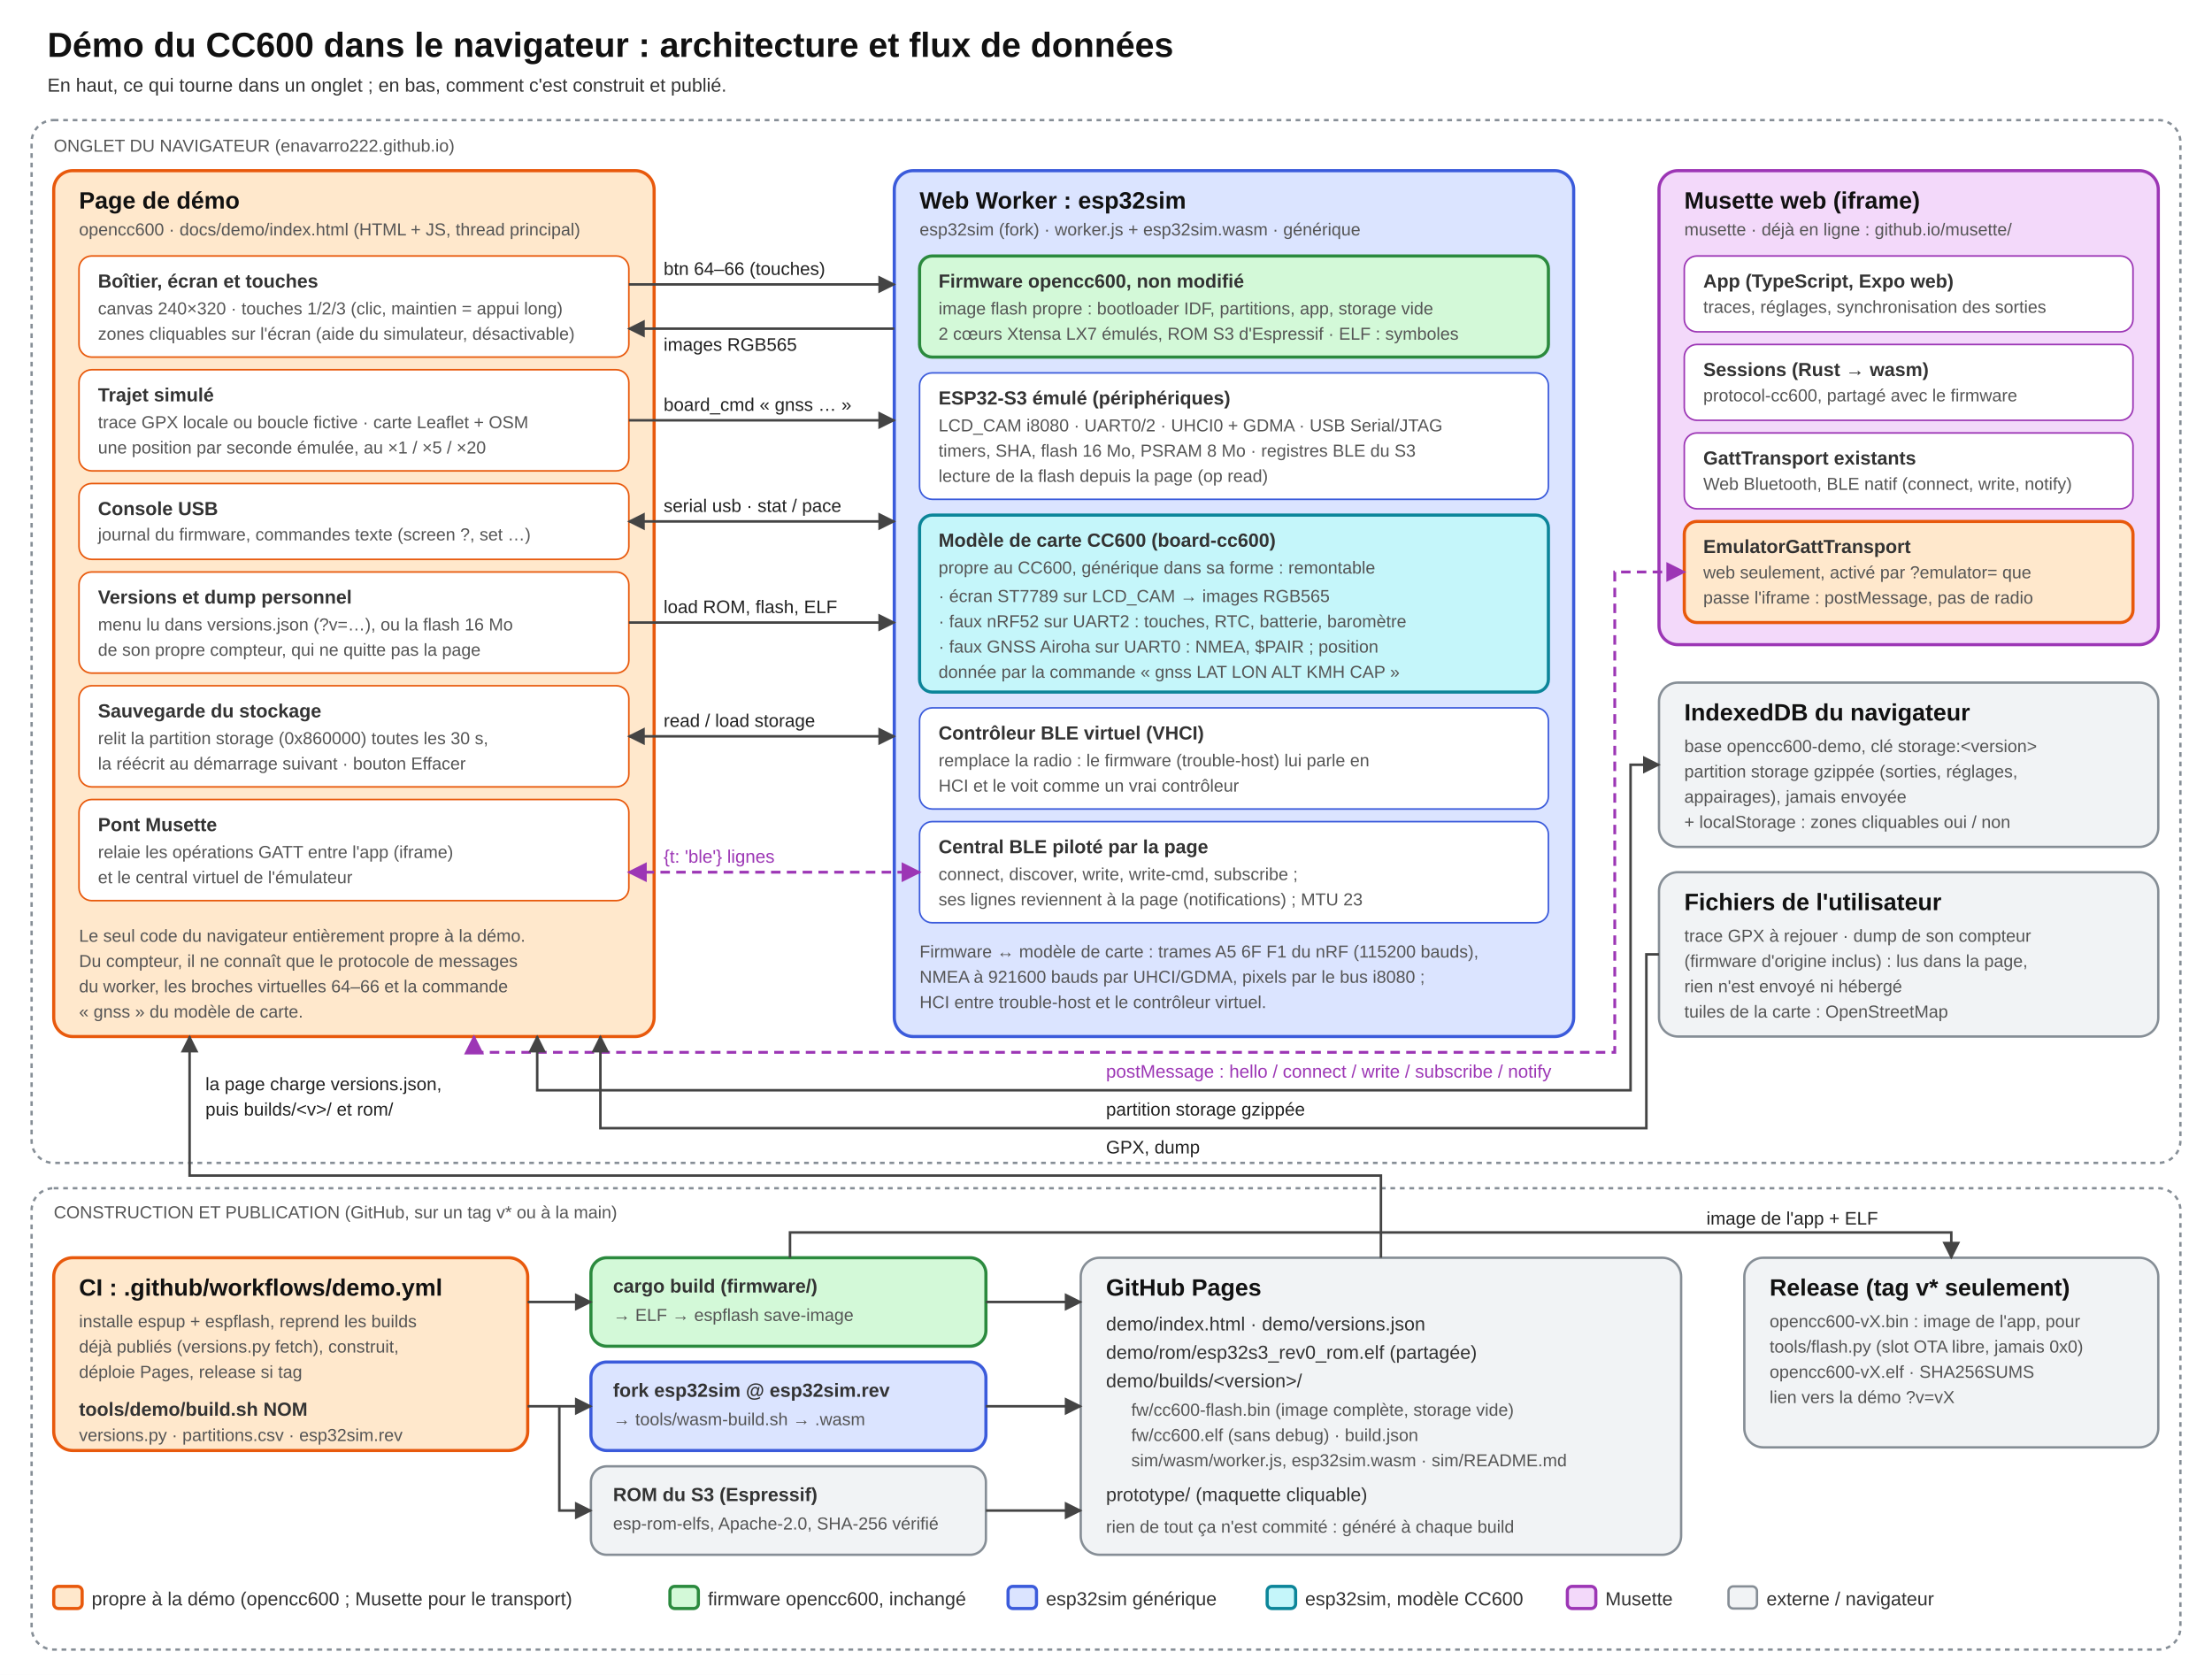
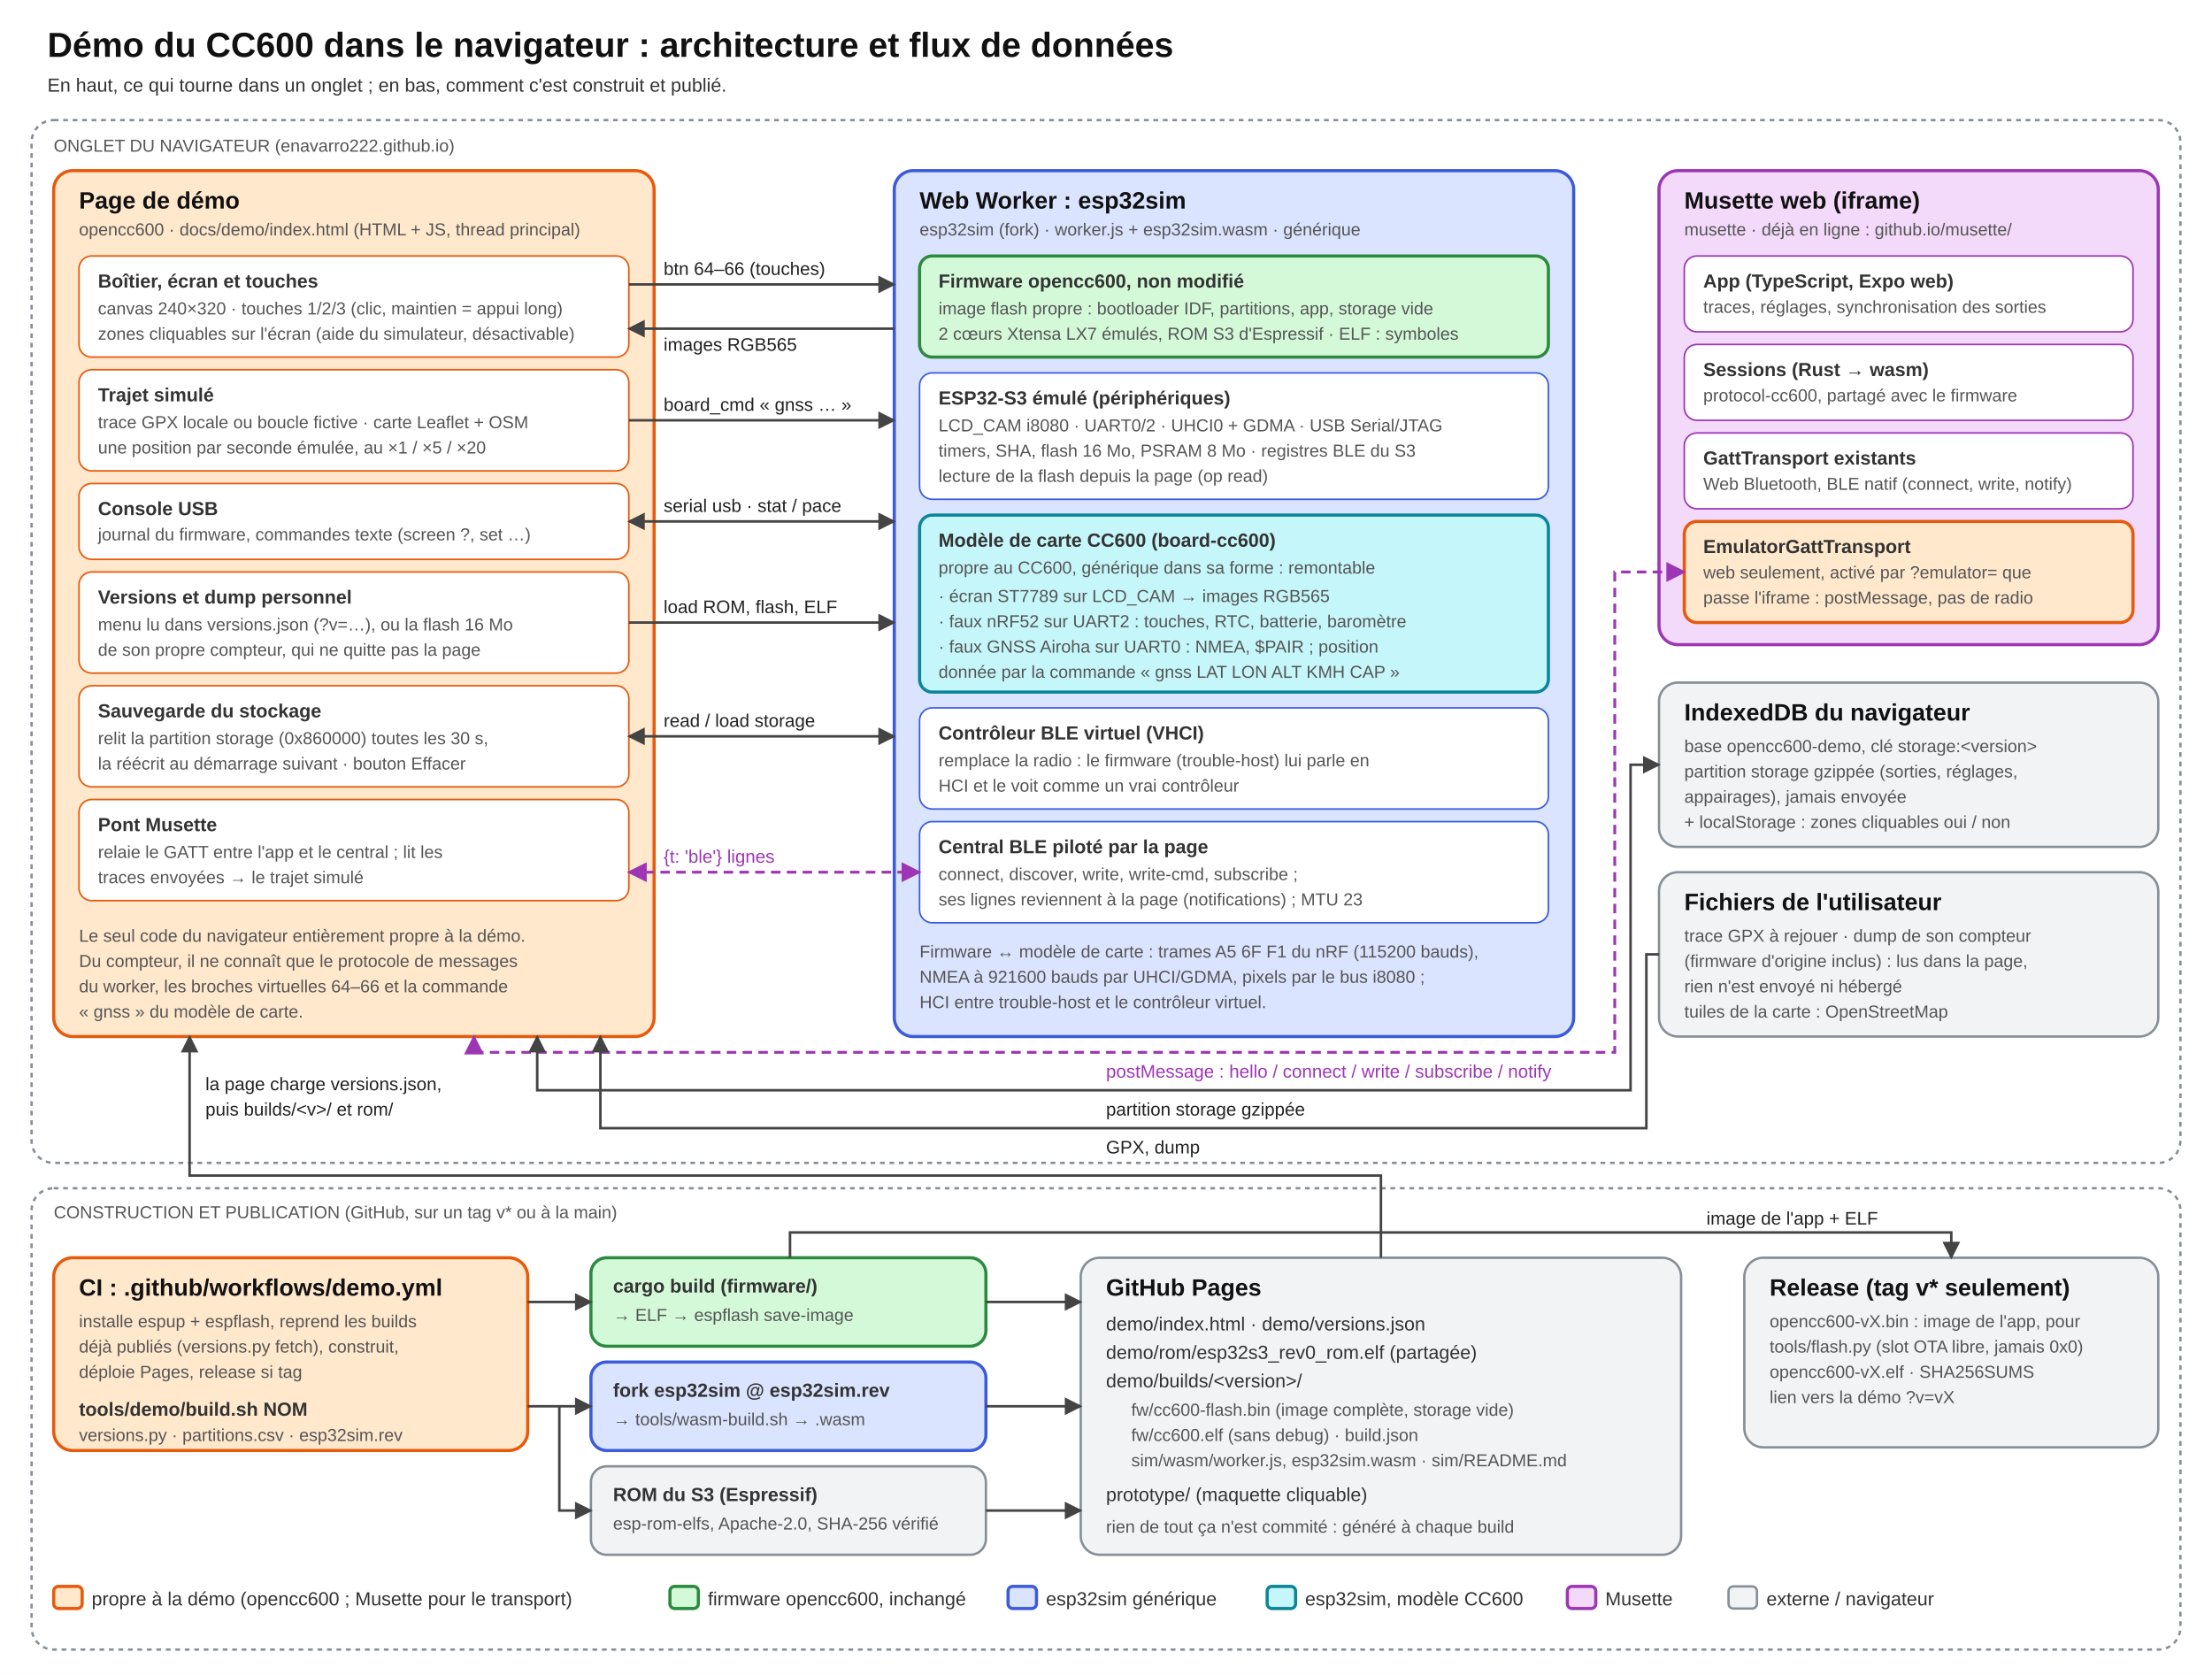
<svg xmlns="http://www.w3.org/2000/svg" viewBox="0 0 1400 1060" width="1400" height="1060" font-family="Barlow, 'Helvetica Neue', Arial, sans-serif" font-size="13">
  <defs>
    <marker id="a" viewBox="0 0 10 10" refX="9" refY="5" markerWidth="7" markerHeight="7" orient="auto-start-reverse">
      <path d="M0 0L10 5L0 10z" fill="#444" />
    </marker>
    <marker id="p" viewBox="0 0 10 10" refX="9" refY="5" markerWidth="7" markerHeight="7" orient="auto-start-reverse">
      <path d="M0 0L10 5L0 10z" fill="#9C36B5" />
    </marker>
    <style>
      .t { font-weight: 700; font-size: 15px; fill: #111; }
      .s { font-size: 12px; fill: #333; }
      .m { font-size: 11px; fill: #555; }
      .demo { fill: #FFE8CC; stroke: #E8590C; stroke-width: 2; }
      .fw { fill: #D3F9D8; stroke: #2B8A3E; stroke-width: 2; }
      .sim { fill: #DBE4FF; stroke: #3B5BDB; stroke-width: 2; }
      .board { fill: #C5F6FA; stroke: #0C8599; stroke-width: 2; }
      .mus { fill: #F3D9FA; stroke: #9C36B5; stroke-width: 2; }
      .ext { fill: #F1F3F5; stroke: #868E96; stroke-width: 1.5; }
      .plan { stroke-dasharray: 6 4; }
      .wrap { fill: none; stroke: #868E96; stroke-width: 1.5; stroke-dasharray: 3 3; }
      .f { stroke: #444; stroke-width: 1.6; fill: none; marker-end: url(#a); }
      .f2 { stroke: #444; stroke-width: 1.6; fill: none; marker-start: url(#a); marker-end: url(#a); }
      .fp { stroke: #9C36B5; stroke-width: 1.8; fill: none; stroke-dasharray: 6 4; marker-start: url(#p); marker-end: url(#p); }
      .lab { font-size: 11.5px; fill: #222; }
      .labp { font-size: 11.5px; fill: #9C36B5; }
    </style>
  </defs>
  <rect width="1400" height="1060" fill="#FFFFFF" />
  <text x="30" y="36" font-size="22" font-weight="700" fill="#111">Démo du CC600 dans le navigateur : architecture et flux de données</text>
  <text x="30" y="58" class="s">En haut, ce qui tourne dans un onglet ; en bas, comment c'est construit et publié.</text>
  <rect x="20" y="76" width="1360" height="660" rx="14" class="wrap" />
  <text x="34" y="96" class="m">ONGLET DU NAVIGATEUR (enavarro222.github.io)</text>
  <rect x="34" y="108" width="380" height="548" rx="12" class="demo" />
  <text x="50" y="132" class="t">Page de démo</text>
  <text x="50" y="149" class="m">opencc600 · docs/demo/index.html (HTML + JS, thread principal)</text>
  <rect x="50" y="162" width="348" height="64" rx="8" fill="#fff" stroke="#E8590C" />
  <text x="62" y="182" class="s" font-weight="700">Boîtier, écran et touches</text>
  <text x="62" y="199" class="m">canvas 240×320 · touches 1/2/3 (clic, maintien = appui long)</text>
  <text x="62" y="215" class="m">zones cliquables sur l'écran (aide du simulateur, désactivable)</text>
  <rect x="50" y="234" width="348" height="64" rx="8" fill="#fff" stroke="#E8590C" />
  <text x="62" y="254" class="s" font-weight="700">Trajet simulé</text>
  <text x="62" y="271" class="m">trace GPX locale ou boucle fictive · carte Leaflet + OSM</text>
  <text x="62" y="287" class="m">une position par seconde émulée, au ×1 / ×5 / ×20</text>
  <rect x="50" y="306" width="348" height="48" rx="8" fill="#fff" stroke="#E8590C" />
  <text x="62" y="326" class="s" font-weight="700">Console USB</text>
  <text x="62" y="342" class="m">journal du firmware, commandes texte (screen ?, set …)</text>
  <rect x="50" y="362" width="348" height="64" rx="8" fill="#fff" stroke="#E8590C" />
  <text x="62" y="382" class="s" font-weight="700">Versions et dump personnel</text>
  <text x="62" y="399" class="m">menu lu dans versions.json (?v=…), ou la flash 16 Mo</text>
  <text x="62" y="415" class="m">de son propre compteur, qui ne quitte pas la page</text>
  <rect x="50" y="434" width="348" height="64" rx="8" fill="#fff" stroke="#E8590C" />
  <text x="62" y="454" class="s" font-weight="700">Sauvegarde du stockage</text>
  <text x="62" y="471" class="m">relit la partition storage (0x860000) toutes les 30 s,</text>
  <text x="62" y="487" class="m">la réécrit au démarrage suivant · bouton Effacer</text>
  <rect x="50" y="506" width="348" height="64" rx="8" fill="#fff" stroke="#E8590C" />
  <text x="62" y="526" class="s" font-weight="700">Pont Musette</text>
-   <text x="62" y="543" class="m">relaie les opérations GATT entre l'app (iframe)</text>
-   <text x="62" y="559" class="m">et le central virtuel de l'émulateur</text>
+   <text x="62" y="543" class="m">relaie le GATT entre l'app et le central ; lit les</text>
+   <text x="62" y="559" class="m">traces envoyées → le trajet simulé</text>
  <text x="50" y="596" class="m">Le seul code du navigateur entièrement propre à la démo.</text>
  <text x="50" y="612" class="m">Du compteur, il ne connaît que le protocole de messages</text>
  <text x="50" y="628" class="m">du worker, les broches virtuelles 64–66 et la commande</text>
  <text x="50" y="644" class="m">« gnss » du modèle de carte.</text>
  <rect x="566" y="108" width="430" height="548" rx="12" class="sim" />
  <text x="582" y="132" class="t">Web Worker : esp32sim</text>
  <text x="582" y="149" class="m">esp32sim (fork) · worker.js + esp32sim.wasm · générique</text>
  <rect x="582" y="162" width="398" height="64" rx="8" class="fw" />
  <text x="594" y="182" class="s" font-weight="700">Firmware opencc600, non modifié</text>
  <text x="594" y="199" class="m">image flash propre : bootloader IDF, partitions, app, storage vide</text>
  <text x="594" y="215" class="m">2 cœurs Xtensa LX7 émulés, ROM S3 d'Espressif · ELF : symboles</text>
  <rect x="582" y="236" width="398" height="80" rx="8" fill="#fff" stroke="#3B5BDB" />
  <text x="594" y="256" class="s" font-weight="700">ESP32-S3 émulé (périphériques)</text>
  <text x="594" y="273" class="m">LCD_CAM i8080 · UART0/2 · UHCI0 + GDMA · USB Serial/JTAG</text>
  <text x="594" y="289" class="m">timers, SHA, flash 16 Mo, PSRAM 8 Mo · registres BLE du S3</text>
  <text x="594" y="305" class="m">lecture de la flash depuis la page (op read)</text>
  <rect x="582" y="326" width="398" height="112" rx="8" class="board" />
  <text x="594" y="346" class="s" font-weight="700">Modèle de carte CC600 (board-cc600)</text>
  <text x="594" y="363" class="m">propre au CC600, générique dans sa forme : remontable</text>
  <text x="594" y="381" class="m">· écran ST7789 sur LCD_CAM → images RGB565</text>
  <text x="594" y="397" class="m">· faux nRF52 sur UART2 : touches, RTC, batterie, baromètre</text>
  <text x="594" y="413" class="m">· faux GNSS Airoha sur UART0 : NMEA, $PAIR ; position</text>
  <text x="594" y="429" class="m">  donnée par la commande « gnss LAT LON ALT KMH CAP »</text>
  <rect x="582" y="448" width="398" height="64" rx="8" fill="#fff" stroke="#3B5BDB" />
  <text x="594" y="468" class="s" font-weight="700">Contrôleur BLE virtuel (VHCI)</text>
  <text x="594" y="485" class="m">remplace la radio : le firmware (trouble-host) lui parle en</text>
  <text x="594" y="501" class="m">HCI et le voit comme un vrai contrôleur</text>
  <rect x="582" y="520" width="398" height="64" rx="8" fill="#fff" stroke="#3B5BDB" />
  <text x="594" y="540" class="s" font-weight="700">Central BLE piloté par la page</text>
  <text x="594" y="557" class="m">connect, discover, write, write-cmd, subscribe ;</text>
  <text x="594" y="573" class="m">ses lignes reviennent à la page (notifications) ; MTU 23</text>
  <text x="582" y="606" class="m">Firmware ↔ modèle de carte : trames A5 6F F1 du nRF (115200 bauds),</text>
  <text x="582" y="622" class="m">NMEA à 921600 bauds par UHCI/GDMA, pixels par le bus i8080 ;</text>
  <text x="582" y="638" class="m">HCI entre trouble-host et le contrôleur virtuel.</text>
  <rect x="1050" y="108" width="316" height="300" rx="12" class="mus" />
  <text x="1066" y="132" class="t">Musette web (iframe)</text>
  <text x="1066" y="149" class="m">musette · déjà en ligne : github.io/musette/</text>
  <rect x="1066" y="162" width="284" height="48" rx="8" fill="#fff" stroke="#9C36B5" />
  <text x="1078" y="182" class="s" font-weight="700">App (TypeScript, Expo web)</text>
  <text x="1078" y="198" class="m">traces, réglages, synchronisation des sorties</text>
  <rect x="1066" y="218" width="284" height="48" rx="8" fill="#fff" stroke="#9C36B5" />
  <text x="1078" y="238" class="s" font-weight="700">Sessions (Rust → wasm)</text>
  <text x="1078" y="254" class="m">protocol-cc600, partagé avec le firmware</text>
  <rect x="1066" y="274" width="284" height="48" rx="8" fill="#fff" stroke="#9C36B5" />
  <text x="1078" y="294" class="s" font-weight="700">GattTransport existants</text>
  <text x="1078" y="310" class="m">Web Bluetooth, BLE natif (connect, write, notify)</text>
  <rect x="1066" y="330" width="284" height="64" rx="8" class="demo" />
  <text x="1078" y="350" class="s" font-weight="700">EmulatorGattTransport</text>
  <text x="1078" y="366" class="m">web seulement, activé par ?emulator= que</text>
  <text x="1078" y="382" class="m">passe l'iframe : postMessage, pas de radio</text>
  <rect x="1050" y="432" width="316" height="104" rx="12" class="ext" />
  <text x="1066" y="456" class="t">IndexedDB du navigateur</text>
  <text x="1066" y="476" class="m">base opencc600-demo, clé storage:&lt;version&gt;</text>
  <text x="1066" y="492" class="m">partition storage gzippée (sorties, réglages,</text>
  <text x="1066" y="508" class="m">appairages), jamais envoyée</text>
  <text x="1066" y="524" class="m">+ localStorage : zones cliquables oui / non</text>
  <rect x="1050" y="552" width="316" height="104" rx="12" class="ext" />
  <text x="1066" y="576" class="t">Fichiers de l'utilisateur</text>
  <text x="1066" y="596" class="m">trace GPX à rejouer · dump de son compteur</text>
  <text x="1066" y="612" class="m">(firmware d'origine inclus) : lus dans la page,</text>
  <text x="1066" y="628" class="m">rien n'est envoyé ni hébergé</text>
  <text x="1066" y="644" class="m">tuiles de la carte : OpenStreetMap</text>
  <path class="f" d="M398 180 H566" />
  <text x="420" y="174" class="lab">btn 64–66 (touches)</text>
  <path class="f" d="M566 208 H398" />
  <text x="420" y="222" class="lab">images RGB565</text>
  <path class="f" d="M398 266 H566" />
  <text x="420" y="260" class="lab">board_cmd « gnss … »</text>
  <path class="f2" d="M398 330 H566" />
  <text x="420" y="324" class="lab">serial usb · stat / pace</text>
  <path class="f" d="M398 394 H566" />
  <text x="420" y="388" class="lab">load ROM, flash, ELF</text>
  <path class="f2" d="M398 466 H566" />
  <text x="420" y="460" class="lab">read / load storage</text>
  <path class="fp" d="M398 552 H582" />
  <text x="420" y="546" class="labp">{t: 'ble'} lignes</text>
  <path class="fp" d="M300 656 V666 H1022 V362 H1066" />
  <text x="700" y="682" class="labp">postMessage : hello / connect / write / subscribe / notify</text>
  <path class="f2" d="M340 656 V690 H1032 V484 H1050" />
  <text x="700" y="706" class="lab">partition storage gzippée</text>
  <path class="f" d="M1050 604 H1042 V714 H380 V656" />
  <text x="700" y="730" class="lab">GPX, dump</text>
  <rect x="20" y="752" width="1360" height="292" rx="14" class="wrap" />
  <text x="34" y="771" class="m">CONSTRUCTION ET PUBLICATION (GitHub, sur un tag v* ou à la main)</text>
  <rect x="34" y="796" width="300" height="122" rx="12" class="demo" />
  <text x="50" y="820" class="t">CI : .github/workflows/demo.yml</text>
  <text x="50" y="840" class="m">installe espup + espflash, reprend les builds</text>
  <text x="50" y="856" class="m">déjà publiés (versions.py fetch), construit,</text>
  <text x="50" y="872" class="m">déploie Pages, release si tag</text>
  <text x="50" y="896" class="s" font-weight="700">tools/demo/build.sh NOM</text>
  <text x="50" y="912" class="m">versions.py · partitions.csv · esp32sim.rev</text>
  <rect x="374" y="796" width="250" height="56" rx="10" class="fw" />
  <text x="388" y="818" class="s" font-weight="700">cargo build (firmware/)</text>
  <text x="388" y="836" class="m">→ ELF → espflash save-image</text>
  <rect x="374" y="862" width="250" height="56" rx="10" class="sim" />
  <text x="388" y="884" class="s" font-weight="700">fork esp32sim @ esp32sim.rev</text>
  <text x="388" y="902" class="m">→ tools/wasm-build.sh → .wasm</text>
  <rect x="374" y="928" width="250" height="56" rx="10" class="ext" />
  <text x="388" y="950" class="s" font-weight="700">ROM du S3 (Espressif)</text>
  <text x="388" y="968" class="m">esp-rom-elfs, Apache-2.0, SHA-256 vérifié</text>
  <rect x="684" y="796" width="380" height="188" rx="12" class="ext" />
  <text x="700" y="820" class="t">GitHub Pages</text>
  <text x="700" y="842" class="s">demo/index.html · demo/versions.json</text>
  <text x="700" y="860" class="s">demo/rom/esp32s3_rev0_rom.elf (partagée)</text>
  <text x="700" y="878" class="s">demo/builds/&lt;version&gt;/</text>
  <text x="716" y="896" class="m">fw/cc600-flash.bin (image complète, storage vide)</text>
  <text x="716" y="912" class="m">fw/cc600.elf (sans debug) · build.json</text>
  <text x="716" y="928" class="m">sim/wasm/worker.js, esp32sim.wasm · sim/README.md</text>
  <text x="700" y="950" class="s">prototype/ (maquette cliquable)</text>
  <text x="700" y="970" class="m">rien de tout ça n'est commité : généré à chaque build</text>
  <rect x="1104" y="796" width="262" height="120" rx="12" class="ext" />
  <text x="1120" y="820" class="t">Release (tag v* seulement)</text>
  <text x="1120" y="840" class="m">opencc600-vX.bin : image de l'app, pour</text>
  <text x="1120" y="856" class="m">tools/flash.py (slot OTA libre, jamais 0x0)</text>
  <text x="1120" y="872" class="m">opencc600-vX.elf · SHA256SUMS</text>
  <text x="1120" y="888" class="m">lien vers la démo ?v=vX</text>
  <path class="f" d="M334 824 H374" />
  <path class="f" d="M334 890 H374" />
  <path class="f" d="M354 890 V956 H374" />
  <path class="f" d="M624 824 H684" />
  <path class="f" d="M624 890 H684" />
  <path class="f" d="M624 956 H684" />
  <path class="f" d="M500 796 V780 H1235 V796" />
  <text x="1080" y="775" class="lab">image de l'app + ELF</text>
  <path class="f" d="M874 796 V744 H120 V656" />
  <text x="130" y="690" class="lab">la page charge versions.json,</text>
  <text x="130" y="706" class="lab">puis builds/&lt;v&gt;/ et rom/</text>
  <g transform="translate(34 1004)">
    <rect width="18" height="14" rx="3" class="demo" />
    <text x="24" y="12" class="s">propre à la démo (opencc600 ; Musette pour le transport)</text>
    <rect x="390" width="18" height="14" rx="3" class="fw" />
    <text x="414" y="12" class="s">firmware opencc600, inchangé</text>
    <rect x="604" width="18" height="14" rx="3" class="sim" />
    <text x="628" y="12" class="s">esp32sim générique</text>
    <rect x="768" width="18" height="14" rx="3" class="board" />
    <text x="792" y="12" class="s">esp32sim, modèle CC600</text>
    <rect x="958" width="18" height="14" rx="3" class="mus" />
    <text x="982" y="12" class="s">Musette</text>
    <rect x="1060" width="18" height="14" rx="3" class="ext" />
    <text x="1084" y="12" class="s">externe / navigateur</text>
  </g>
</svg>
